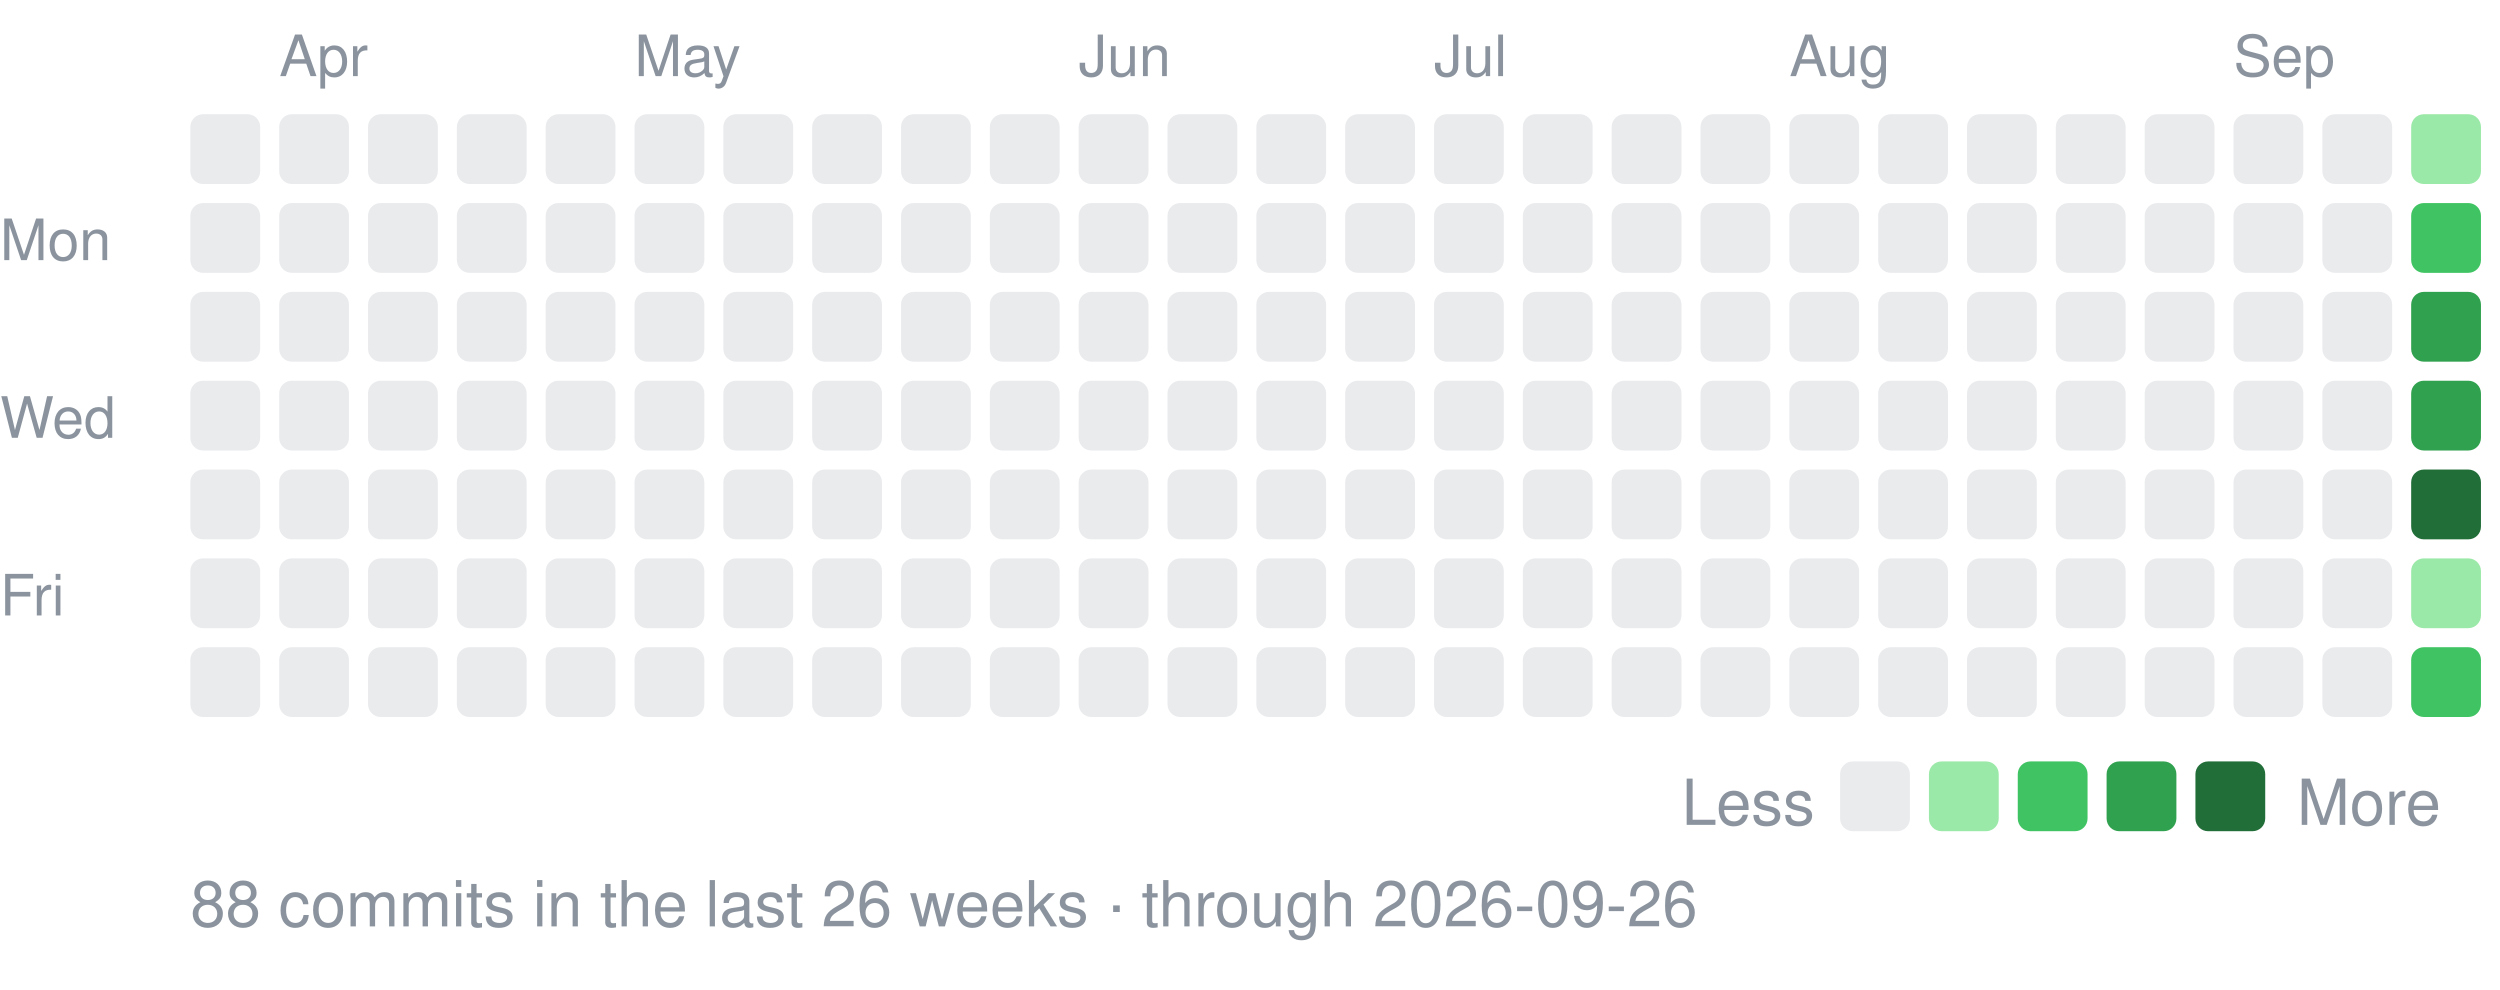
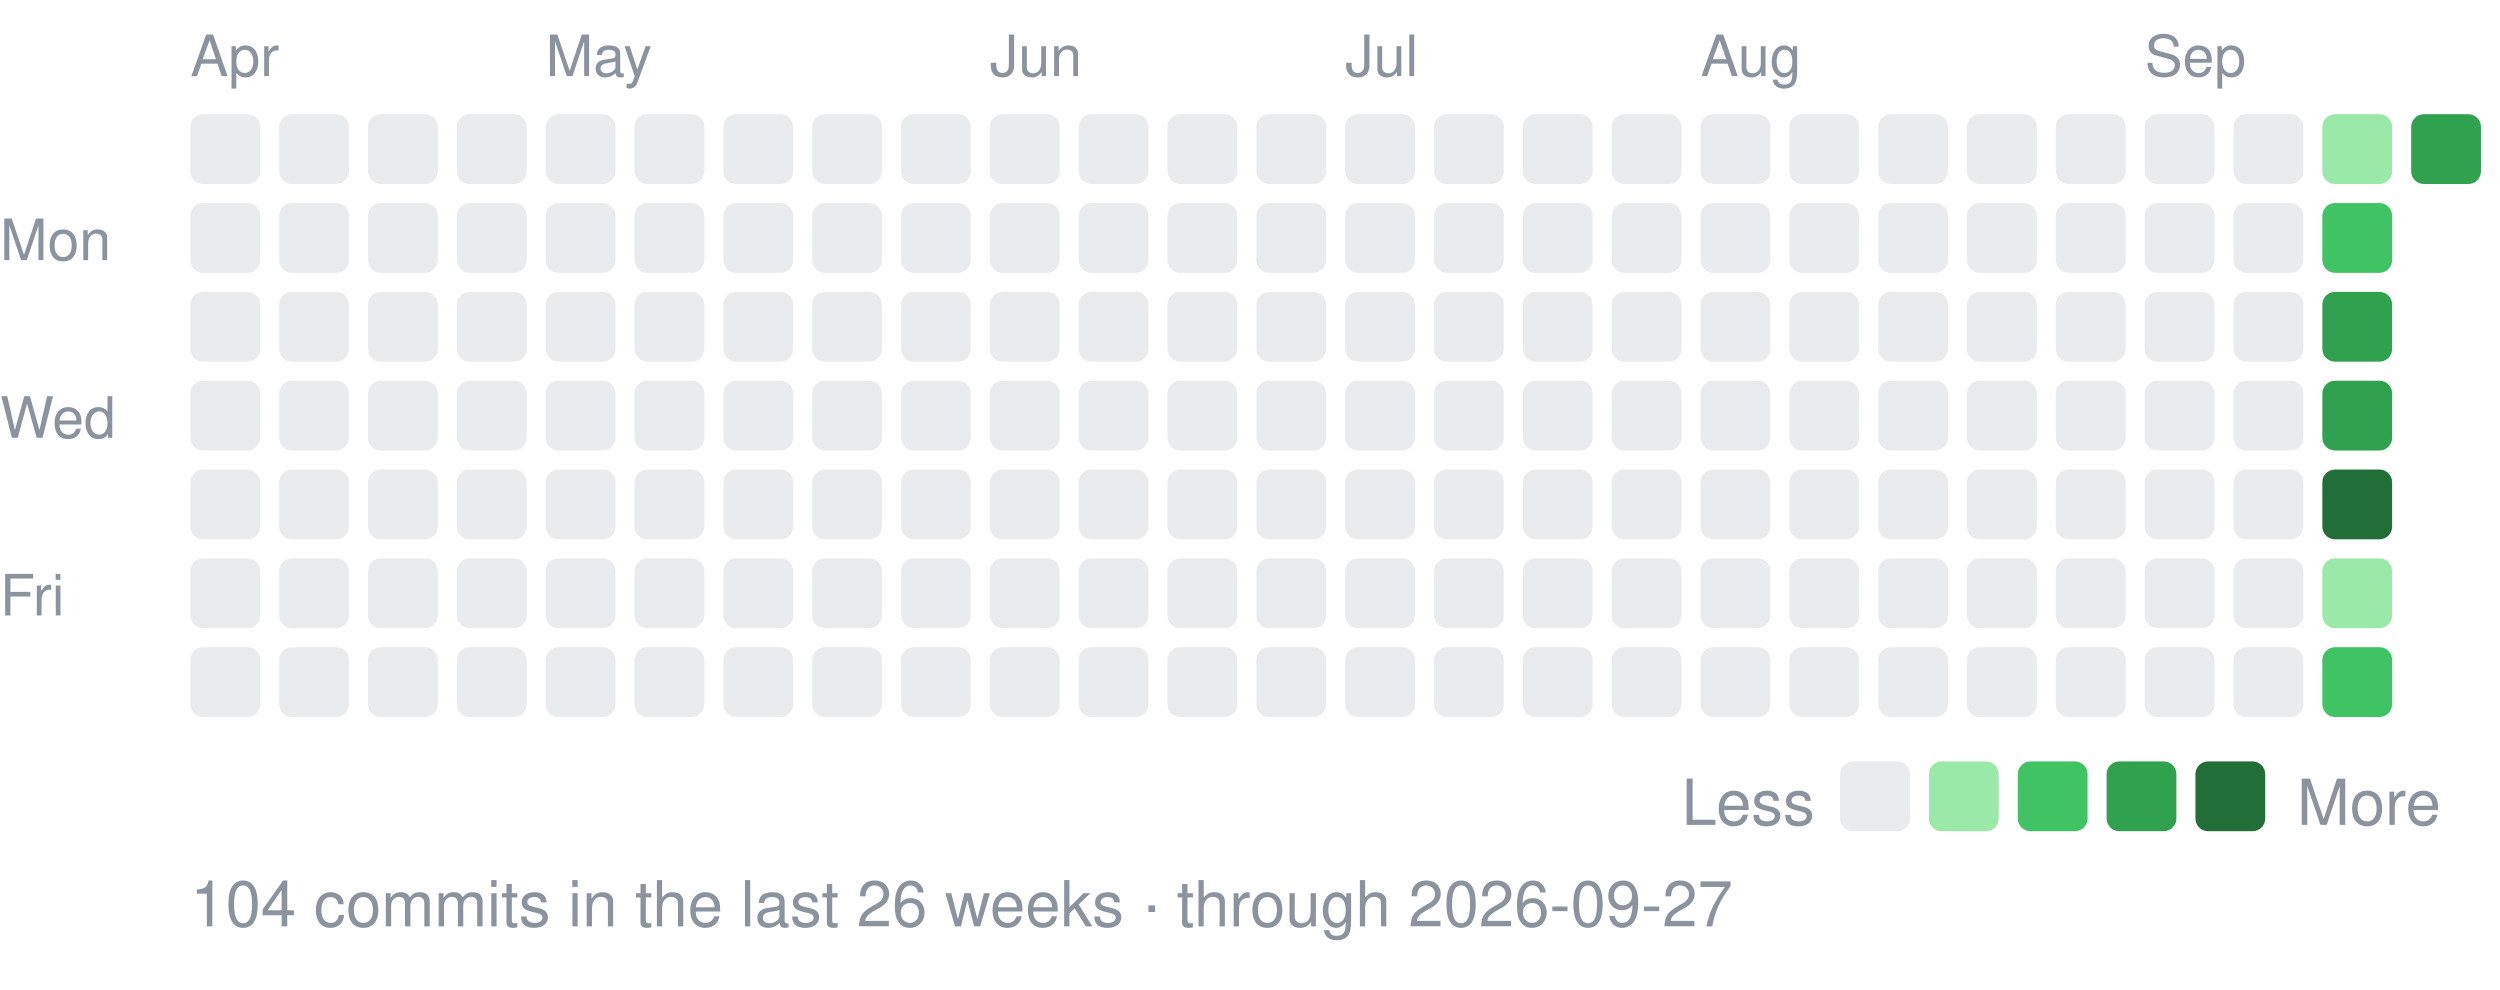
<svg xmlns="http://www.w3.org/2000/svg" width="394" height="156" viewBox="0 0 394 156" role="img">
  <g font-family="-apple-system,BlinkMacSystemFont,Segoe UI,Helvetica,Arial,PingFang SC,sans-serif" font-size="9" fill="#8b949e">
-     <text x="44" y="12">Apr</text>
-     <text x="100" y="12">May</text>
-     <text x="170" y="12">Jun</text>
-     <text x="226" y="12">Jul</text>
-     <text x="282" y="12">Aug</text>
-     <text x="352" y="12">Sep</text>
+     <text x="30" y="12">Apr</text>
+     <text x="86" y="12">May</text>
+     <text x="156" y="12">Jun</text>
+     <text x="212" y="12">Jul</text>
+     <text x="268" y="12">Aug</text>
+     <text x="338" y="12">Sep</text>
    <text x="0" y="41">Mon</text>
    <text x="0" y="69">Wed</text>
    <text x="0" y="97">Fri</text>
  </g>
  <rect x="30" y="18" width="11" height="11" rx="2" fill="rgba(139,148,158,0.18)" />
  <rect x="30" y="32" width="11" height="11" rx="2" fill="rgba(139,148,158,0.18)" />
  <rect x="30" y="46" width="11" height="11" rx="2" fill="rgba(139,148,158,0.18)" />
  <rect x="30" y="60" width="11" height="11" rx="2" fill="rgba(139,148,158,0.18)" />
  <rect x="30" y="74" width="11" height="11" rx="2" fill="rgba(139,148,158,0.18)" />
  <rect x="30" y="88" width="11" height="11" rx="2" fill="rgba(139,148,158,0.18)" />
  <rect x="30" y="102" width="11" height="11" rx="2" fill="rgba(139,148,158,0.18)" />
  <rect x="44" y="18" width="11" height="11" rx="2" fill="rgba(139,148,158,0.18)" />
  <rect x="44" y="32" width="11" height="11" rx="2" fill="rgba(139,148,158,0.18)" />
  <rect x="44" y="46" width="11" height="11" rx="2" fill="rgba(139,148,158,0.18)" />
  <rect x="44" y="60" width="11" height="11" rx="2" fill="rgba(139,148,158,0.18)" />
  <rect x="44" y="74" width="11" height="11" rx="2" fill="rgba(139,148,158,0.18)" />
  <rect x="44" y="88" width="11" height="11" rx="2" fill="rgba(139,148,158,0.18)" />
  <rect x="44" y="102" width="11" height="11" rx="2" fill="rgba(139,148,158,0.18)" />
  <rect x="58" y="18" width="11" height="11" rx="2" fill="rgba(139,148,158,0.18)" />
  <rect x="58" y="32" width="11" height="11" rx="2" fill="rgba(139,148,158,0.18)" />
  <rect x="58" y="46" width="11" height="11" rx="2" fill="rgba(139,148,158,0.18)" />
  <rect x="58" y="60" width="11" height="11" rx="2" fill="rgba(139,148,158,0.18)" />
  <rect x="58" y="74" width="11" height="11" rx="2" fill="rgba(139,148,158,0.18)" />
  <rect x="58" y="88" width="11" height="11" rx="2" fill="rgba(139,148,158,0.18)" />
  <rect x="58" y="102" width="11" height="11" rx="2" fill="rgba(139,148,158,0.18)" />
  <rect x="72" y="18" width="11" height="11" rx="2" fill="rgba(139,148,158,0.18)" />
  <rect x="72" y="32" width="11" height="11" rx="2" fill="rgba(139,148,158,0.18)" />
  <rect x="72" y="46" width="11" height="11" rx="2" fill="rgba(139,148,158,0.18)" />
  <rect x="72" y="60" width="11" height="11" rx="2" fill="rgba(139,148,158,0.18)" />
  <rect x="72" y="74" width="11" height="11" rx="2" fill="rgba(139,148,158,0.18)" />
  <rect x="72" y="88" width="11" height="11" rx="2" fill="rgba(139,148,158,0.18)" />
  <rect x="72" y="102" width="11" height="11" rx="2" fill="rgba(139,148,158,0.18)" />
  <rect x="86" y="18" width="11" height="11" rx="2" fill="rgba(139,148,158,0.18)" />
  <rect x="86" y="32" width="11" height="11" rx="2" fill="rgba(139,148,158,0.18)" />
  <rect x="86" y="46" width="11" height="11" rx="2" fill="rgba(139,148,158,0.18)" />
  <rect x="86" y="60" width="11" height="11" rx="2" fill="rgba(139,148,158,0.18)" />
  <rect x="86" y="74" width="11" height="11" rx="2" fill="rgba(139,148,158,0.18)" />
  <rect x="86" y="88" width="11" height="11" rx="2" fill="rgba(139,148,158,0.18)" />
  <rect x="86" y="102" width="11" height="11" rx="2" fill="rgba(139,148,158,0.18)" />
  <rect x="100" y="18" width="11" height="11" rx="2" fill="rgba(139,148,158,0.18)" />
  <rect x="100" y="32" width="11" height="11" rx="2" fill="rgba(139,148,158,0.18)" />
  <rect x="100" y="46" width="11" height="11" rx="2" fill="rgba(139,148,158,0.18)" />
  <rect x="100" y="60" width="11" height="11" rx="2" fill="rgba(139,148,158,0.18)" />
  <rect x="100" y="74" width="11" height="11" rx="2" fill="rgba(139,148,158,0.18)" />
  <rect x="100" y="88" width="11" height="11" rx="2" fill="rgba(139,148,158,0.18)" />
  <rect x="100" y="102" width="11" height="11" rx="2" fill="rgba(139,148,158,0.18)" />
  <rect x="114" y="18" width="11" height="11" rx="2" fill="rgba(139,148,158,0.18)" />
  <rect x="114" y="32" width="11" height="11" rx="2" fill="rgba(139,148,158,0.18)" />
  <rect x="114" y="46" width="11" height="11" rx="2" fill="rgba(139,148,158,0.18)" />
  <rect x="114" y="60" width="11" height="11" rx="2" fill="rgba(139,148,158,0.18)" />
  <rect x="114" y="74" width="11" height="11" rx="2" fill="rgba(139,148,158,0.18)" />
  <rect x="114" y="88" width="11" height="11" rx="2" fill="rgba(139,148,158,0.18)" />
  <rect x="114" y="102" width="11" height="11" rx="2" fill="rgba(139,148,158,0.18)" />
  <rect x="128" y="18" width="11" height="11" rx="2" fill="rgba(139,148,158,0.18)" />
  <rect x="128" y="32" width="11" height="11" rx="2" fill="rgba(139,148,158,0.18)" />
  <rect x="128" y="46" width="11" height="11" rx="2" fill="rgba(139,148,158,0.18)" />
  <rect x="128" y="60" width="11" height="11" rx="2" fill="rgba(139,148,158,0.18)" />
  <rect x="128" y="74" width="11" height="11" rx="2" fill="rgba(139,148,158,0.18)" />
  <rect x="128" y="88" width="11" height="11" rx="2" fill="rgba(139,148,158,0.18)" />
  <rect x="128" y="102" width="11" height="11" rx="2" fill="rgba(139,148,158,0.18)" />
  <rect x="142" y="18" width="11" height="11" rx="2" fill="rgba(139,148,158,0.18)" />
  <rect x="142" y="32" width="11" height="11" rx="2" fill="rgba(139,148,158,0.18)" />
  <rect x="142" y="46" width="11" height="11" rx="2" fill="rgba(139,148,158,0.18)" />
  <rect x="142" y="60" width="11" height="11" rx="2" fill="rgba(139,148,158,0.18)" />
  <rect x="142" y="74" width="11" height="11" rx="2" fill="rgba(139,148,158,0.18)" />
  <rect x="142" y="88" width="11" height="11" rx="2" fill="rgba(139,148,158,0.18)" />
  <rect x="142" y="102" width="11" height="11" rx="2" fill="rgba(139,148,158,0.18)" />
  <rect x="156" y="18" width="11" height="11" rx="2" fill="rgba(139,148,158,0.18)" />
  <rect x="156" y="32" width="11" height="11" rx="2" fill="rgba(139,148,158,0.18)" />
  <rect x="156" y="46" width="11" height="11" rx="2" fill="rgba(139,148,158,0.18)" />
  <rect x="156" y="60" width="11" height="11" rx="2" fill="rgba(139,148,158,0.18)" />
  <rect x="156" y="74" width="11" height="11" rx="2" fill="rgba(139,148,158,0.18)" />
  <rect x="156" y="88" width="11" height="11" rx="2" fill="rgba(139,148,158,0.18)" />
  <rect x="156" y="102" width="11" height="11" rx="2" fill="rgba(139,148,158,0.18)" />
  <rect x="170" y="18" width="11" height="11" rx="2" fill="rgba(139,148,158,0.18)" />
  <rect x="170" y="32" width="11" height="11" rx="2" fill="rgba(139,148,158,0.18)" />
  <rect x="170" y="46" width="11" height="11" rx="2" fill="rgba(139,148,158,0.18)" />
  <rect x="170" y="60" width="11" height="11" rx="2" fill="rgba(139,148,158,0.18)" />
  <rect x="170" y="74" width="11" height="11" rx="2" fill="rgba(139,148,158,0.18)" />
  <rect x="170" y="88" width="11" height="11" rx="2" fill="rgba(139,148,158,0.18)" />
  <rect x="170" y="102" width="11" height="11" rx="2" fill="rgba(139,148,158,0.18)" />
  <rect x="184" y="18" width="11" height="11" rx="2" fill="rgba(139,148,158,0.18)" />
  <rect x="184" y="32" width="11" height="11" rx="2" fill="rgba(139,148,158,0.18)" />
  <rect x="184" y="46" width="11" height="11" rx="2" fill="rgba(139,148,158,0.18)" />
  <rect x="184" y="60" width="11" height="11" rx="2" fill="rgba(139,148,158,0.18)" />
  <rect x="184" y="74" width="11" height="11" rx="2" fill="rgba(139,148,158,0.18)" />
  <rect x="184" y="88" width="11" height="11" rx="2" fill="rgba(139,148,158,0.18)" />
  <rect x="184" y="102" width="11" height="11" rx="2" fill="rgba(139,148,158,0.18)" />
  <rect x="198" y="18" width="11" height="11" rx="2" fill="rgba(139,148,158,0.18)" />
  <rect x="198" y="32" width="11" height="11" rx="2" fill="rgba(139,148,158,0.18)" />
  <rect x="198" y="46" width="11" height="11" rx="2" fill="rgba(139,148,158,0.18)" />
  <rect x="198" y="60" width="11" height="11" rx="2" fill="rgba(139,148,158,0.18)" />
  <rect x="198" y="74" width="11" height="11" rx="2" fill="rgba(139,148,158,0.18)" />
  <rect x="198" y="88" width="11" height="11" rx="2" fill="rgba(139,148,158,0.18)" />
  <rect x="198" y="102" width="11" height="11" rx="2" fill="rgba(139,148,158,0.18)" />
  <rect x="212" y="18" width="11" height="11" rx="2" fill="rgba(139,148,158,0.18)" />
  <rect x="212" y="32" width="11" height="11" rx="2" fill="rgba(139,148,158,0.18)" />
  <rect x="212" y="46" width="11" height="11" rx="2" fill="rgba(139,148,158,0.18)" />
  <rect x="212" y="60" width="11" height="11" rx="2" fill="rgba(139,148,158,0.18)" />
  <rect x="212" y="74" width="11" height="11" rx="2" fill="rgba(139,148,158,0.18)" />
  <rect x="212" y="88" width="11" height="11" rx="2" fill="rgba(139,148,158,0.18)" />
  <rect x="212" y="102" width="11" height="11" rx="2" fill="rgba(139,148,158,0.18)" />
  <rect x="226" y="18" width="11" height="11" rx="2" fill="rgba(139,148,158,0.18)" />
  <rect x="226" y="32" width="11" height="11" rx="2" fill="rgba(139,148,158,0.18)" />
  <rect x="226" y="46" width="11" height="11" rx="2" fill="rgba(139,148,158,0.18)" />
  <rect x="226" y="60" width="11" height="11" rx="2" fill="rgba(139,148,158,0.18)" />
  <rect x="226" y="74" width="11" height="11" rx="2" fill="rgba(139,148,158,0.18)" />
  <rect x="226" y="88" width="11" height="11" rx="2" fill="rgba(139,148,158,0.18)" />
  <rect x="226" y="102" width="11" height="11" rx="2" fill="rgba(139,148,158,0.18)" />
  <rect x="240" y="18" width="11" height="11" rx="2" fill="rgba(139,148,158,0.18)" />
  <rect x="240" y="32" width="11" height="11" rx="2" fill="rgba(139,148,158,0.18)" />
  <rect x="240" y="46" width="11" height="11" rx="2" fill="rgba(139,148,158,0.18)" />
  <rect x="240" y="60" width="11" height="11" rx="2" fill="rgba(139,148,158,0.18)" />
  <rect x="240" y="74" width="11" height="11" rx="2" fill="rgba(139,148,158,0.18)" />
  <rect x="240" y="88" width="11" height="11" rx="2" fill="rgba(139,148,158,0.18)" />
  <rect x="240" y="102" width="11" height="11" rx="2" fill="rgba(139,148,158,0.18)" />
  <rect x="254" y="18" width="11" height="11" rx="2" fill="rgba(139,148,158,0.18)" />
  <rect x="254" y="32" width="11" height="11" rx="2" fill="rgba(139,148,158,0.18)" />
  <rect x="254" y="46" width="11" height="11" rx="2" fill="rgba(139,148,158,0.18)" />
  <rect x="254" y="60" width="11" height="11" rx="2" fill="rgba(139,148,158,0.18)" />
  <rect x="254" y="74" width="11" height="11" rx="2" fill="rgba(139,148,158,0.18)" />
  <rect x="254" y="88" width="11" height="11" rx="2" fill="rgba(139,148,158,0.18)" />
  <rect x="254" y="102" width="11" height="11" rx="2" fill="rgba(139,148,158,0.18)" />
  <rect x="268" y="18" width="11" height="11" rx="2" fill="rgba(139,148,158,0.18)" />
  <rect x="268" y="32" width="11" height="11" rx="2" fill="rgba(139,148,158,0.18)" />
  <rect x="268" y="46" width="11" height="11" rx="2" fill="rgba(139,148,158,0.18)" />
  <rect x="268" y="60" width="11" height="11" rx="2" fill="rgba(139,148,158,0.18)" />
  <rect x="268" y="74" width="11" height="11" rx="2" fill="rgba(139,148,158,0.18)" />
  <rect x="268" y="88" width="11" height="11" rx="2" fill="rgba(139,148,158,0.18)" />
  <rect x="268" y="102" width="11" height="11" rx="2" fill="rgba(139,148,158,0.18)" />
  <rect x="282" y="18" width="11" height="11" rx="2" fill="rgba(139,148,158,0.18)" />
  <rect x="282" y="32" width="11" height="11" rx="2" fill="rgba(139,148,158,0.18)" />
  <rect x="282" y="46" width="11" height="11" rx="2" fill="rgba(139,148,158,0.18)" />
  <rect x="282" y="60" width="11" height="11" rx="2" fill="rgba(139,148,158,0.18)" />
  <rect x="282" y="74" width="11" height="11" rx="2" fill="rgba(139,148,158,0.18)" />
  <rect x="282" y="88" width="11" height="11" rx="2" fill="rgba(139,148,158,0.18)" />
  <rect x="282" y="102" width="11" height="11" rx="2" fill="rgba(139,148,158,0.18)" />
  <rect x="296" y="18" width="11" height="11" rx="2" fill="rgba(139,148,158,0.18)" />
  <rect x="296" y="32" width="11" height="11" rx="2" fill="rgba(139,148,158,0.18)" />
  <rect x="296" y="46" width="11" height="11" rx="2" fill="rgba(139,148,158,0.18)" />
  <rect x="296" y="60" width="11" height="11" rx="2" fill="rgba(139,148,158,0.18)" />
  <rect x="296" y="74" width="11" height="11" rx="2" fill="rgba(139,148,158,0.18)" />
  <rect x="296" y="88" width="11" height="11" rx="2" fill="rgba(139,148,158,0.18)" />
  <rect x="296" y="102" width="11" height="11" rx="2" fill="rgba(139,148,158,0.18)" />
  <rect x="310" y="18" width="11" height="11" rx="2" fill="rgba(139,148,158,0.18)" />
  <rect x="310" y="32" width="11" height="11" rx="2" fill="rgba(139,148,158,0.18)" />
  <rect x="310" y="46" width="11" height="11" rx="2" fill="rgba(139,148,158,0.18)" />
  <rect x="310" y="60" width="11" height="11" rx="2" fill="rgba(139,148,158,0.18)" />
  <rect x="310" y="74" width="11" height="11" rx="2" fill="rgba(139,148,158,0.18)" />
  <rect x="310" y="88" width="11" height="11" rx="2" fill="rgba(139,148,158,0.18)" />
  <rect x="310" y="102" width="11" height="11" rx="2" fill="rgba(139,148,158,0.18)" />
  <rect x="324" y="18" width="11" height="11" rx="2" fill="rgba(139,148,158,0.18)" />
  <rect x="324" y="32" width="11" height="11" rx="2" fill="rgba(139,148,158,0.18)" />
  <rect x="324" y="46" width="11" height="11" rx="2" fill="rgba(139,148,158,0.18)" />
  <rect x="324" y="60" width="11" height="11" rx="2" fill="rgba(139,148,158,0.18)" />
  <rect x="324" y="74" width="11" height="11" rx="2" fill="rgba(139,148,158,0.18)" />
  <rect x="324" y="88" width="11" height="11" rx="2" fill="rgba(139,148,158,0.18)" />
  <rect x="324" y="102" width="11" height="11" rx="2" fill="rgba(139,148,158,0.18)" />
  <rect x="338" y="18" width="11" height="11" rx="2" fill="rgba(139,148,158,0.18)" />
  <rect x="338" y="32" width="11" height="11" rx="2" fill="rgba(139,148,158,0.18)" />
  <rect x="338" y="46" width="11" height="11" rx="2" fill="rgba(139,148,158,0.18)" />
  <rect x="338" y="60" width="11" height="11" rx="2" fill="rgba(139,148,158,0.18)" />
  <rect x="338" y="74" width="11" height="11" rx="2" fill="rgba(139,148,158,0.18)" />
  <rect x="338" y="88" width="11" height="11" rx="2" fill="rgba(139,148,158,0.18)" />
  <rect x="338" y="102" width="11" height="11" rx="2" fill="rgba(139,148,158,0.18)" />
  <rect x="352" y="18" width="11" height="11" rx="2" fill="rgba(139,148,158,0.18)" />
  <rect x="352" y="32" width="11" height="11" rx="2" fill="rgba(139,148,158,0.18)" />
  <rect x="352" y="46" width="11" height="11" rx="2" fill="rgba(139,148,158,0.18)" />
  <rect x="352" y="60" width="11" height="11" rx="2" fill="rgba(139,148,158,0.18)" />
  <rect x="352" y="74" width="11" height="11" rx="2" fill="rgba(139,148,158,0.18)" />
  <rect x="352" y="88" width="11" height="11" rx="2" fill="rgba(139,148,158,0.18)" />
  <rect x="352" y="102" width="11" height="11" rx="2" fill="rgba(139,148,158,0.18)" />
-   <rect x="366" y="18" width="11" height="11" rx="2" fill="rgba(139,148,158,0.18)" />
-   <rect x="366" y="32" width="11" height="11" rx="2" fill="rgba(139,148,158,0.18)" />
-   <rect x="366" y="46" width="11" height="11" rx="2" fill="rgba(139,148,158,0.18)" />
-   <rect x="366" y="60" width="11" height="11" rx="2" fill="rgba(139,148,158,0.18)" />
-   <rect x="366" y="74" width="11" height="11" rx="2" fill="rgba(139,148,158,0.18)" />
-   <rect x="366" y="88" width="11" height="11" rx="2" fill="rgba(139,148,158,0.18)" />
-   <rect x="366" y="102" width="11" height="11" rx="2" fill="rgba(139,148,158,0.18)" />
-   <rect x="380" y="18" width="11" height="11" rx="2" fill="#9be9a8" />
-   <rect x="380" y="32" width="11" height="11" rx="2" fill="#40c463" />
-   <rect x="380" y="46" width="11" height="11" rx="2" fill="#30a14e" />
-   <rect x="380" y="60" width="11" height="11" rx="2" fill="#30a14e" />
-   <rect x="380" y="74" width="11" height="11" rx="2" fill="#216e39" />
-   <rect x="380" y="88" width="11" height="11" rx="2" fill="#9be9a8" />
-   <rect x="380" y="102" width="11" height="11" rx="2" fill="#40c463" />
+   <rect x="366" y="18" width="11" height="11" rx="2" fill="#9be9a8" />
+   <rect x="366" y="32" width="11" height="11" rx="2" fill="#40c463" />
+   <rect x="366" y="46" width="11" height="11" rx="2" fill="#30a14e" />
+   <rect x="366" y="60" width="11" height="11" rx="2" fill="#30a14e" />
+   <rect x="366" y="74" width="11" height="11" rx="2" fill="#216e39" />
+   <rect x="366" y="88" width="11" height="11" rx="2" fill="#9be9a8" />
+   <rect x="366" y="102" width="11" height="11" rx="2" fill="#40c463" />
+   <rect x="380" y="18" width="11" height="11" rx="2" fill="#30a14e" />
  <g font-family="-apple-system,BlinkMacSystemFont,Segoe UI,Helvetica,Arial,PingFang SC,sans-serif" font-size="10" fill="#8b949e">
-     <text x="30" y="146">88 commits in the last 26 weeks · through 2026-09-26</text>
+     <text x="30" y="146">104 commits in the last 26 weeks · through 2026-09-27</text>
    <text x="286" y="130" text-anchor="end">Less</text>
    <rect x="290" y="120" width="11" height="11" rx="2" fill="rgba(139,148,158,0.18)" />
    <rect x="304" y="120" width="11" height="11" rx="2" fill="#9be9a8" />
    <rect x="318" y="120" width="11" height="11" rx="2" fill="#40c463" />
    <rect x="332" y="120" width="11" height="11" rx="2" fill="#30a14e" />
    <rect x="346" y="120" width="11" height="11" rx="2" fill="#216e39" />
    <text x="362" y="130">More</text>
  </g>
</svg>
